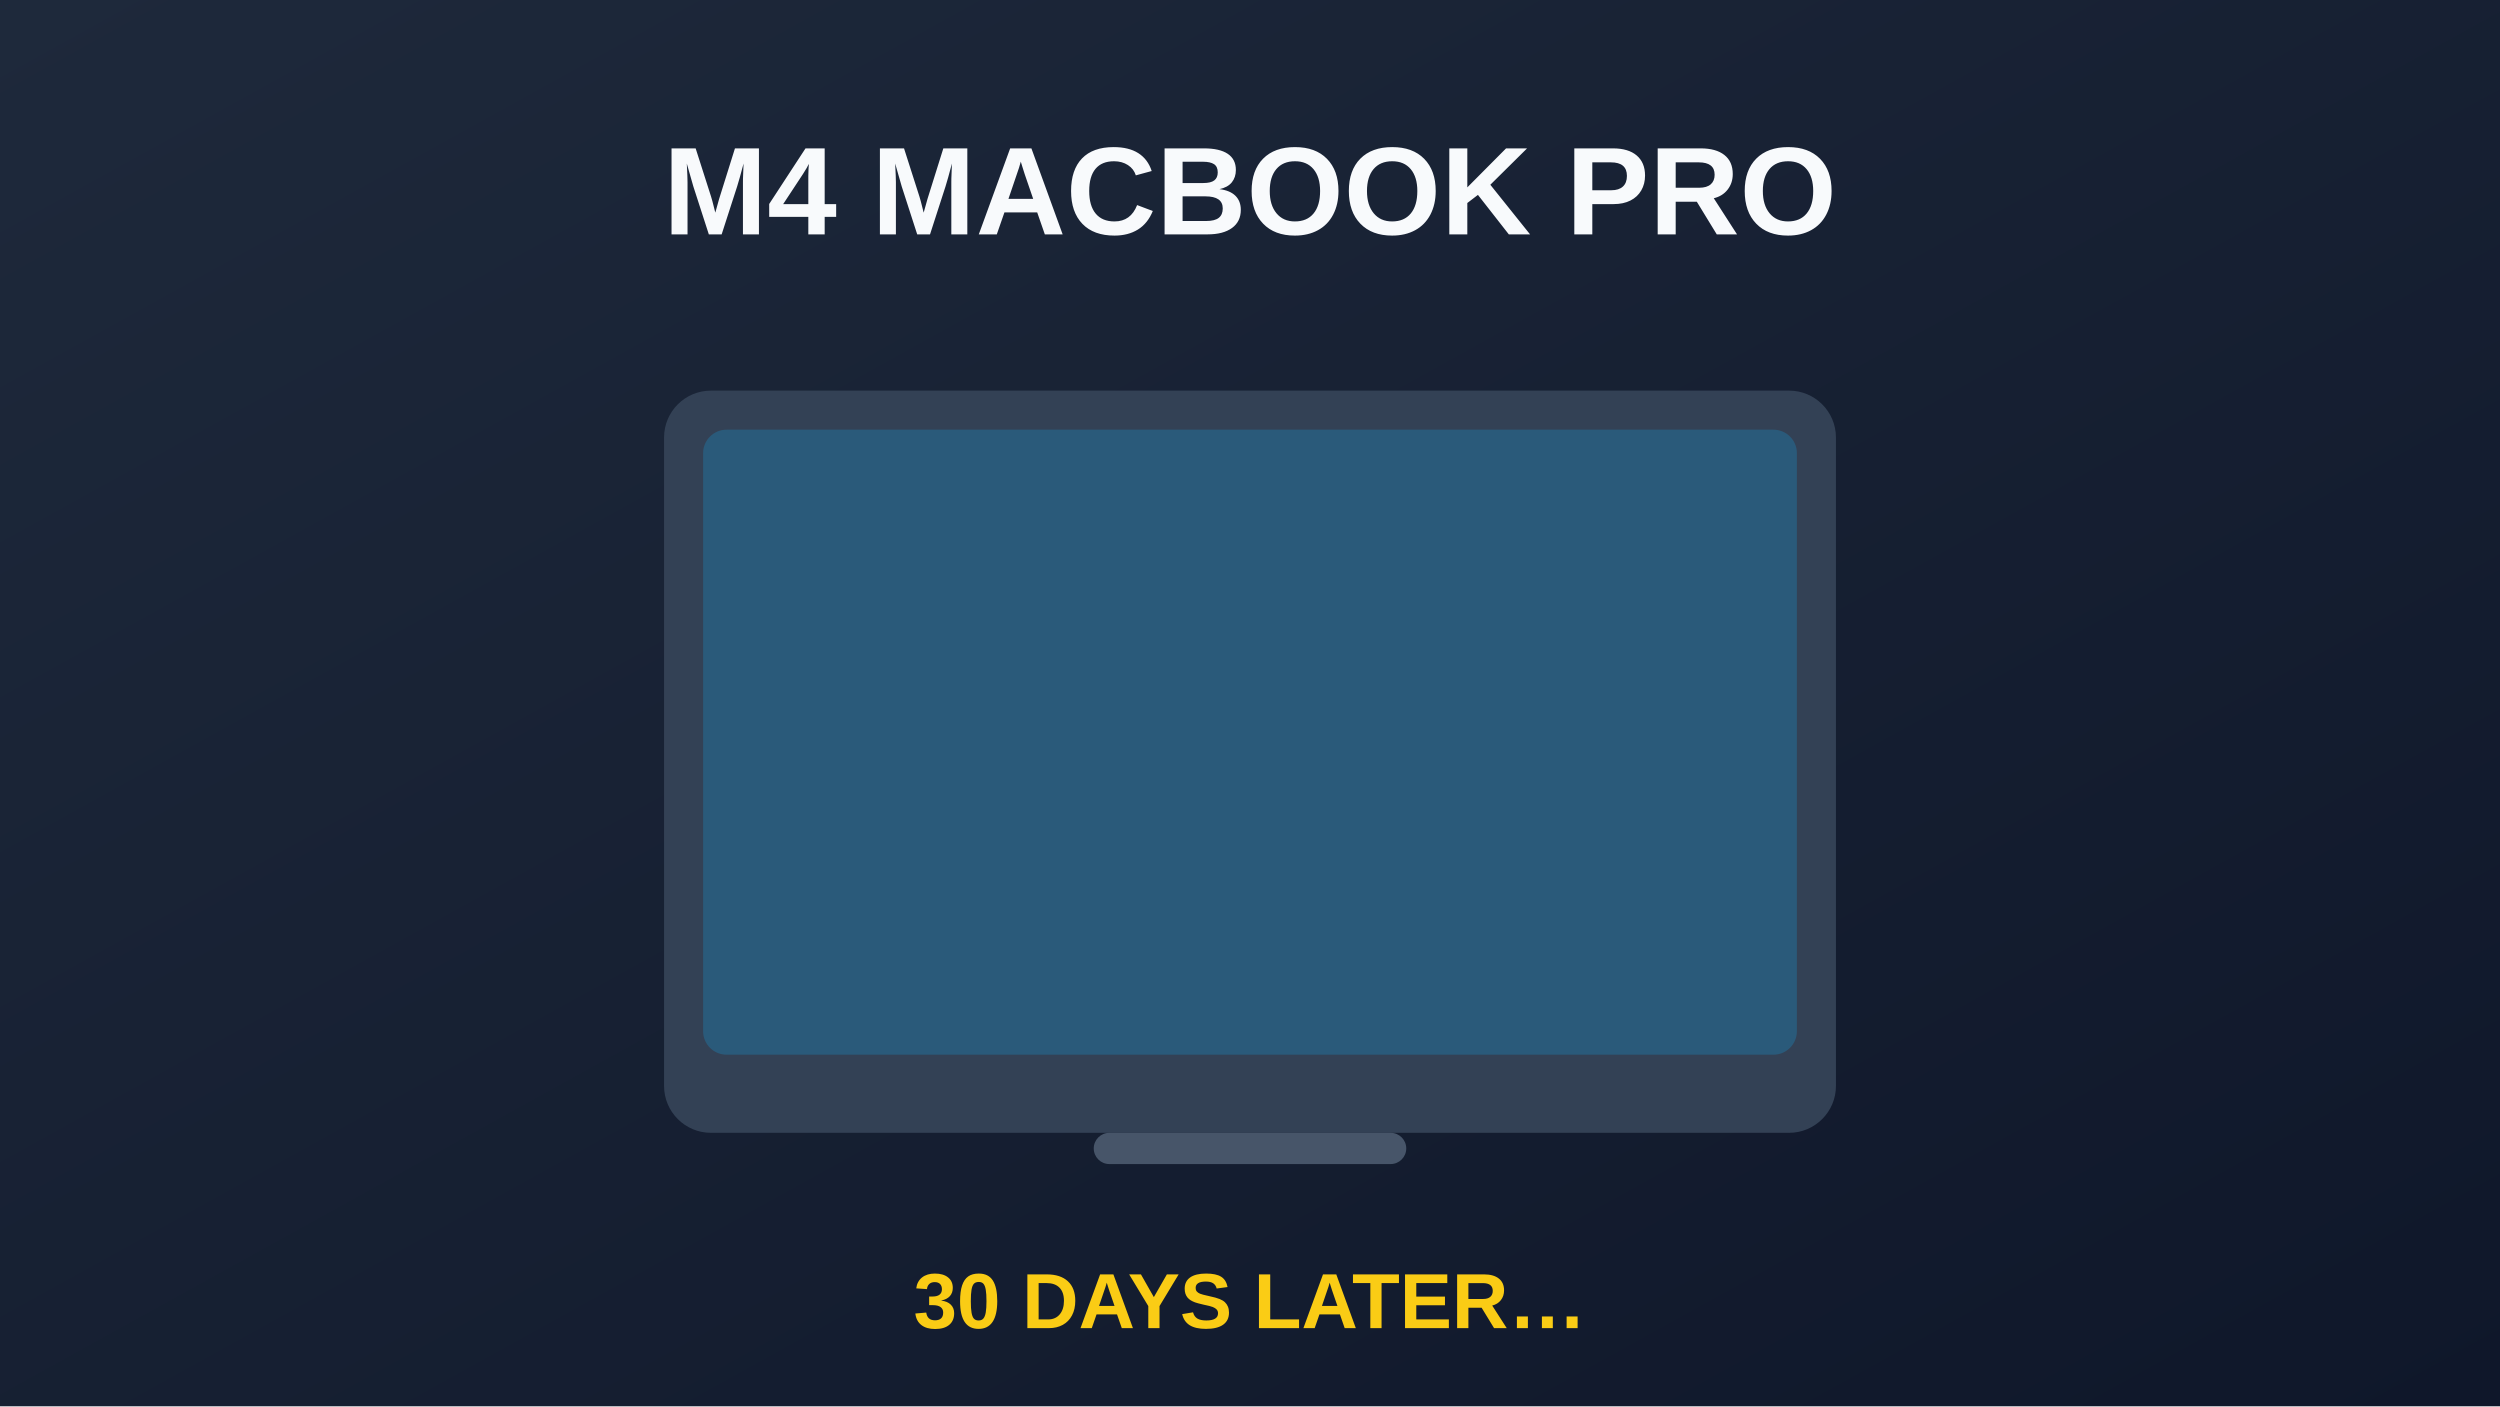
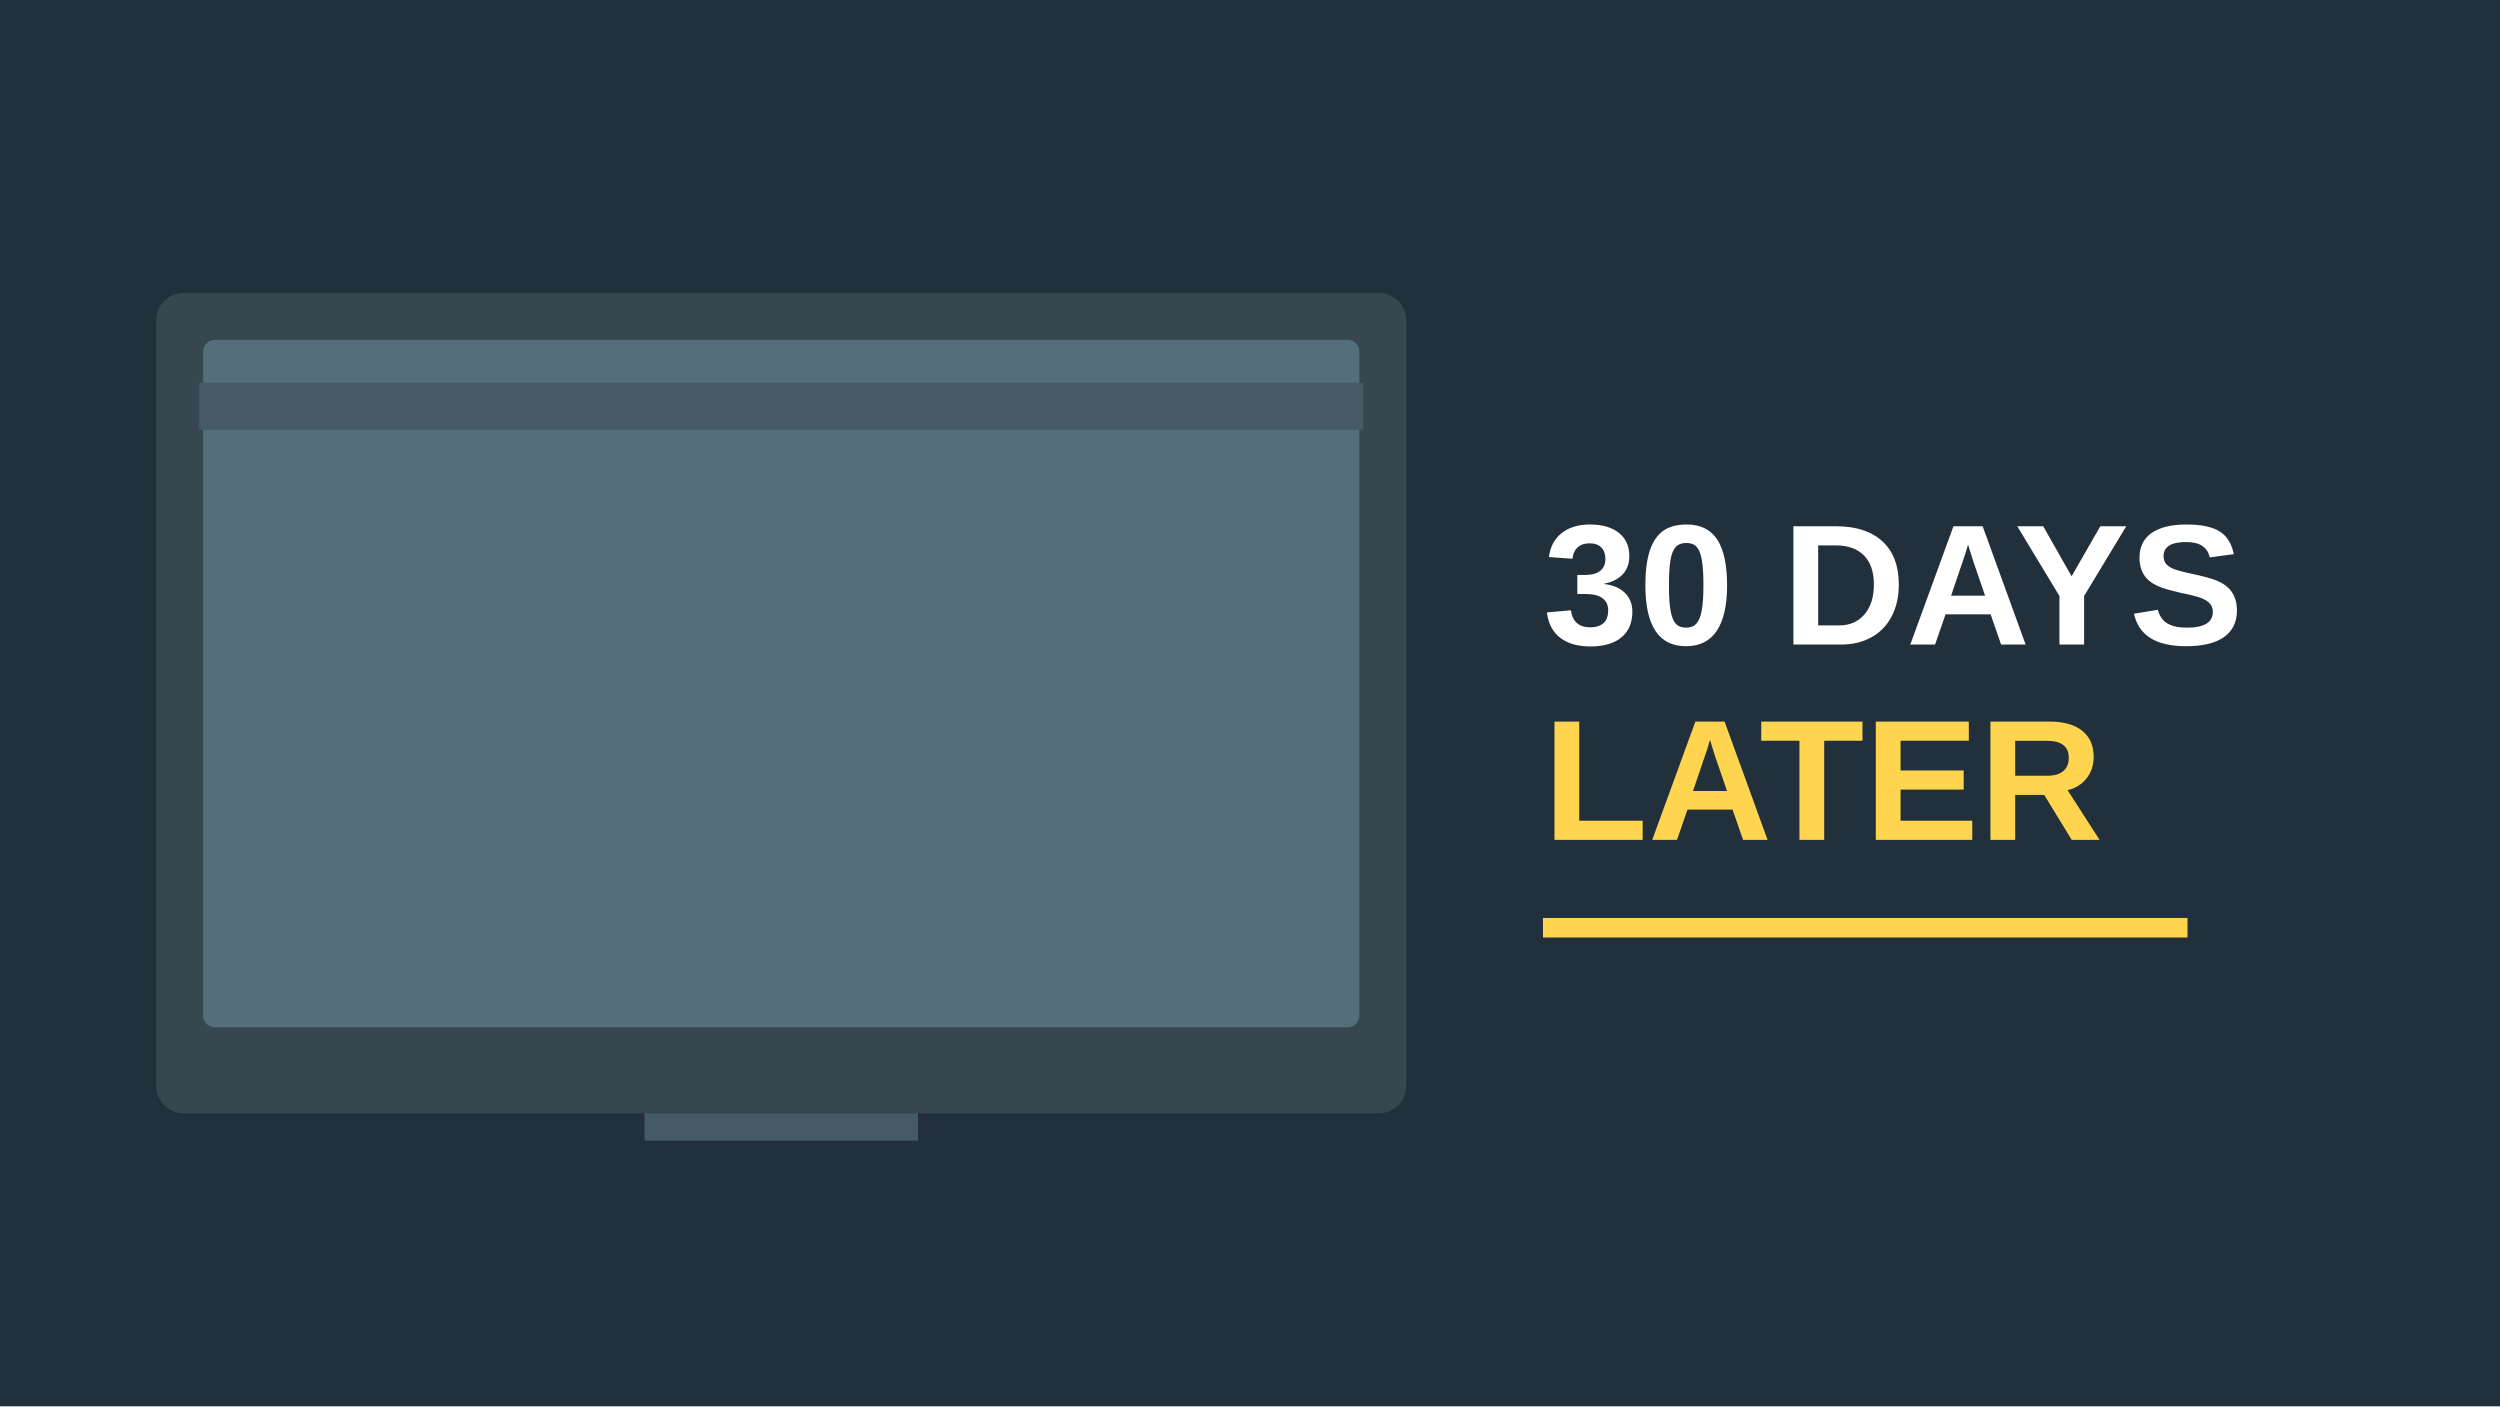
<svg xmlns="http://www.w3.org/2000/svg" width="1280" height="720" viewBox="0 0 1280 720">
-   <defs>
-     <linearGradient id="bg" x1="0" y1="0" x2="1" y2="1">
-       <stop offset="0" stop-color="#1e293b" />
-       <stop offset="1" stop-color="#0f172a" />
-     </linearGradient>
-   </defs>
-   <rect width="1280" height="720" fill="url(#bg)" />
-   <rect x="340" y="200" width="600" height="380" rx="24" fill="#334155" />
-   <rect x="360" y="220" width="560" height="320" rx="12" fill="#0ea5e9" opacity="0.25" />
-   <rect x="560" y="580" width="160" height="16" rx="8" fill="#475569" />
-   <text x="640" y="120" text-anchor="middle" font-family="Arial, sans-serif" font-size="64" font-weight="800" fill="#f8fafc">M4 MACBOOK PRO</text>
-   <text x="640" y="680" text-anchor="middle" font-family="Arial, sans-serif" font-size="40" font-weight="700" fill="#facc15">30 DAYS LATER…</text>
+   <rect width="1280" height="720" fill="#22303c" />
+   <rect x="80" y="150" width="640" height="420" rx="14" fill="#37474f" />
+   <rect x="104" y="174" width="592" height="352" rx="6" fill="#546e7a" />
+   <rect x="102" y="196" width="596" height="24" fill="#455a64" />
+   <rect x="330" y="570" width="140" height="14" fill="#455a64" />
+   <text x="790" y="330" font-family="Arial, sans-serif" font-size="88" font-weight="800" fill="#ffffff">30 DAYS</text>
+   <text x="790" y="430" font-family="Arial, sans-serif" font-size="88" font-weight="800" fill="#ffd54f">LATER</text>
+   <rect x="790" y="470" width="330" height="10" fill="#ffd54f" />
</svg>
